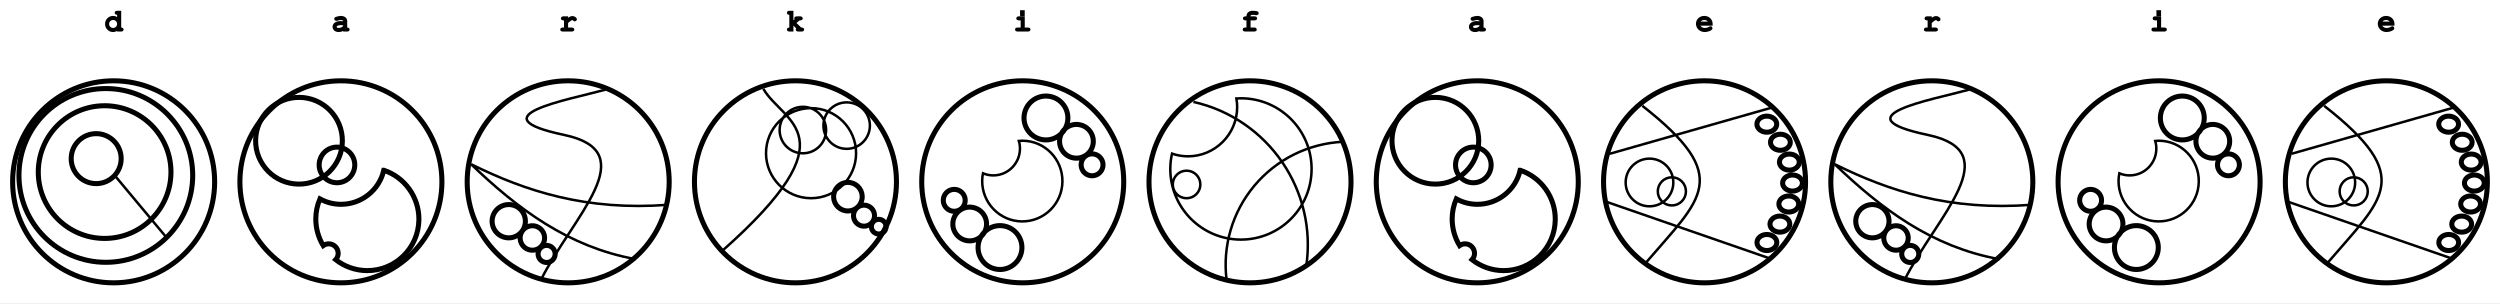
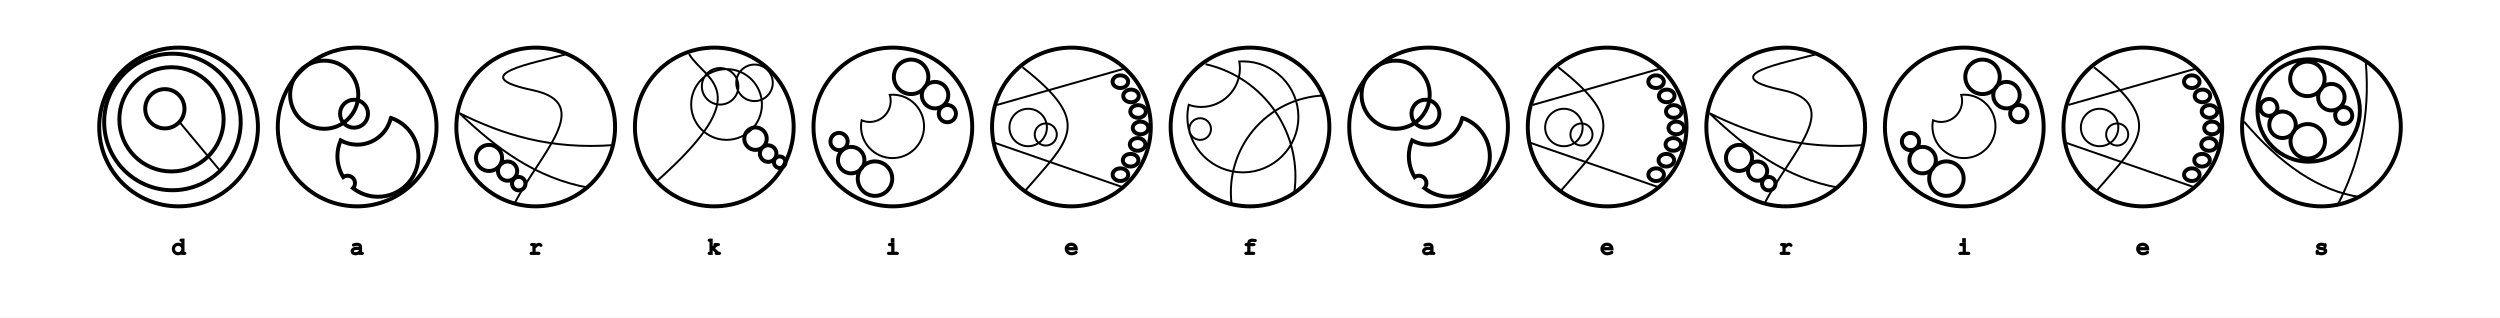
- <svg xmlns="http://www.w3.org/2000/svg" width="990" height="120" style="stroke:#000000;fill:transparent;">
-   <rect width="990" height="120" fill="#ffffff" stroke-width="0" />
+ <svg xmlns="http://www.w3.org/2000/svg" width="1260" height="160" style="stroke:#000000;fill:transparent;">
+   <rect width="1260" height="160" fill="#ffffff" stroke-width="0" />
  <g transform="matrix(1 0 0 1 0 0)">
-     <circle cx="45" cy="72" r="40" stroke-width="2" stroke="#000000" />
-     <path d="m 47.981,62.817 a 9.895,9.895 0 0 1 -9.895,9.895 9.895,9.895 0 0 1 -9.895,-9.895 9.895,9.895 0 0 1 9.895,-9.895 9.895,9.895 0 0 1 9.895,9.895 z m 19.721,5.327 a 26.272,26.272 0 0 1 -26.272,26.272 26.272,26.272 0 0 1 -26.272,-26.272 26.272,26.272 0 0 1 26.272,-26.272 26.272,26.272 0 0 1 26.272,26.272 z m 8.607,1.326 a 34.404,34.404 0 0 1 -34.404,34.404 34.404,34.404 0 0 1 -34.404,-34.404 34.404,34.404 0 0 1 34.404,-34.404 34.404,34.404 0 0 1 34.404,34.404 z" stroke-width="2" stroke="#000000" />
-     <path d="m 45.375,69.414 l 20.585,24.68" stroke-width="1" stroke="#000000" />
-     <text text-anchor="middle" fill="#000000" style="font: 1em courier, monospace;" x="45" y="12">d</text>
-     <circle cx="135" cy="72" r="40" stroke-width="2" stroke="#000000" />
-     <path d="m 135.572,55.893 a 17.173,17.173 0 0 1 -17.33,17.016 17.173,17.173 0 0 1 -17.016,-17.33 17.173,17.173 0 0 1 17.33,-17.016 17.173,17.173 0 0 1 17.016,17.33 z m 16.418,11.525 a 17.401,17.401 0 0 1 -17.102,13.49 17.401,17.401 0 0 1 -8.2,-2.146 20.415,20.415 0 0 0 -1.633,7.8 20.415,20.415 0 0 0 2.94,10.693 3.753,3.753 0 0 1 2.201,-0.694 3.753,3.753 0 0 1 3.719,3.786 3.753,3.753 0 0 1 -0.983,2.493 20.415,20.415 0 0 0 12.352,4.322 20.415,20.415 0 0 0 20.6,-20.227 20.415,20.415 0 0 0 -13.893,-19.518 z m -11.501,-2.04 a 7.051,7.051 0 0 1 -7.115,6.987 7.051,7.051 0 0 1 -6.987,-7.115 7.051,7.051 0 0 1 7.115,-6.987 7.051,7.051 0 0 1 6.987,7.115 z" stroke-width="2" stroke="#000000" />
-     <text text-anchor="middle" fill="#000000" style="font: 1em courier, monospace;" x="135" y="12">a</text>
-     <circle cx="225" cy="72" r="40" stroke-width="2" stroke="#000000" />
-     <path d="m 213.189,101.437 a 3.384,3.384 0 0 0 4.146,2.392 3.384,3.384 0 0 0 2.392,-4.146 3.384,3.384 0 0 0 -4.146,-2.392 3.384,3.384 0 0 0 -2.392,4.146 z m -7.056,-5.942 a 4.851,4.851 0 0 0 5.942,3.428 4.851,4.851 0 0 0 3.428,-5.942 4.851,4.851 0 0 0 -5.942,-3.428 4.851,4.851 0 0 0 -3.428,5.942 z m -11.032,-6.19 a 6.589,6.589 0 0 0 8.072,4.657 6.589,6.589 0 0 0 4.657,-8.072 6.589,6.589 0 0 0 -8.072,-4.657 6.589,6.589 0 0 0 -4.657,8.072 z" stroke-width="2" stroke="#000000" />
-     <path d="m 186.528,65.015 c 18.396,17.602 38.406,32.784 65.301,37.637 m -65.301,-37.637 c 21.673,10.731 45.692,18.551 78.008,16.084 m -24.724,-45.608 c -15.089,4.122 -51.574,10.534 -16.42,17.936 32.083,6.755 3.299,32.335 -9.291,57.614" stroke-width="1" stroke="#000000" />
-     <text text-anchor="middle" fill="#000000" style="font: 1em courier, monospace;" x="225" y="12">r</text>
-     <circle cx="315" cy="72" r="40" stroke-width="2" stroke="#000000" />
-     <path d="m 348.488,86.898 a 2.908,2.908 0 0 1 2.354,3.372 2.908,2.908 0 0 1 -3.372,2.354 2.908,2.908 0 0 1 -2.354,-3.372 2.908,2.908 0 0 1 3.372,-2.354 z m -5.609,-5.601 a 4.169,4.169 0 0 1 3.375,4.834 4.169,4.169 0 0 1 -4.834,3.375 4.169,4.169 0 0 1 -3.375,-4.834 4.169,4.169 0 0 1 4.834,-3.375 z m -6.116,-8.987 a 5.662,5.662 0 0 1 4.584,6.566 5.662,5.662 0 0 1 -6.566,4.584 5.662,5.662 0 0 1 -4.584,-6.566 5.662,5.662 0 0 1 6.566,-4.584 z" stroke-width="2" stroke="#000000" />
-     <path d="m 302.296,35.181 c 7.72,13.504 35.673,18.07 -16.15,64.031 m 58.334,-49.473 a 9.202,9.202 0 0 1 -9.202,9.202 9.202,9.202 0 0 1 -9.202,-9.202 9.202,9.202 0 0 1 9.202,-9.202 9.202,9.202 0 0 1 9.202,9.202 z m -17.344,1.763 a 9.202,9.202 0 0 1 -9.202,9.202 9.202,9.202 0 0 1 -9.202,-9.202 9.202,9.202 0 0 1 9.202,-9.202 9.202,9.202 0 0 1 9.202,9.202 z m 11.872,9.155 a 17.832,17.832 0 0 1 -17.832,17.832 17.832,17.832 0 0 1 -17.832,-17.832 17.832,17.832 0 0 1 17.832,-17.832 17.832,17.832 0 0 1 17.832,17.832 z" stroke-width="1" stroke="#000000" />
-     <text text-anchor="middle" fill="#000000" style="font: 1em courier, monospace;" x="315" y="12">k</text>
-     <circle cx="405" cy="72" r="40" stroke-width="2" stroke="#000000" />
-     <path d="m 378.59,75.048 a 4.343,4.343 0 0 0 -4.995,3.573 4.343,4.343 0 0 0 3.573,4.995 4.343,4.343 0 0 0 4.995,-3.573 4.343,4.343 0 0 0 -3.573,-4.995 z m 6.504,7.062 a 6.681,6.681 0 0 0 -7.685,5.497 6.681,6.681 0 0 0 5.497,7.685 6.681,6.681 0 0 0 7.685,-5.497 6.681,6.681 0 0 0 -5.497,-7.685 z m 12.325,7.351 a 8.686,8.686 0 0 0 -9.991,7.146 8.686,8.686 0 0 0 7.146,9.991 8.686,8.686 0 0 0 9.991,-7.146 8.686,8.686 0 0 0 -7.146,-9.991 z m 34.366,-19.899 a 4.343,4.343 0 0 0 4.966,-3.613 4.343,4.343 0 0 0 -3.613,-4.966 4.343,4.343 0 0 0 -4.966,3.613 4.343,4.343 0 0 0 3.613,4.966 z m -6.56,-7.009 a 6.681,6.681 0 0 0 7.641,-5.559 6.681,6.681 0 0 0 -5.559,-7.641 6.681,6.681 0 0 0 -7.641,5.559 6.681,6.681 0 0 0 5.559,7.641 z m -12.384,-7.251 a 8.686,8.686 0 0 0 9.933,-7.227 8.686,8.686 0 0 0 -7.227,-9.933 8.686,8.686 0 0 0 -9.933,7.227 8.686,8.686 0 0 0 7.227,9.933 z" stroke-width="2" stroke="#000000" />
-     <path d="m 405.018,55.721 c -0.521,-4.731914893617021e-4 -1.042,0.025 -1.561,0.076 0.306,1.022 0.458,2.085 0.45,3.153 -0.067,5.873 -4.856,10.579 -10.695,10.51 -1.36,-0.018 -2.704,-0.3 -3.958,-0.83 -0.189,0.95 -0.292,1.916 -0.307,2.884 -0.102,8.825 6.929,16.063 15.703,16.166 8.774,0.102 15.969,-6.969 16.071,-15.794 0.102,-8.825 -6.928,-16.063 -15.702,-16.166 z" stroke-width="1" stroke="#000000" />
-     <text text-anchor="middle" fill="#000000" style="font: 1em courier, monospace;" x="405" y="12">i</text>
-     <circle cx="495" cy="72" r="40" stroke-width="2" stroke="#000000" />
-     <path d="m 485.749,111.035 a 48.746,48.746 0 0 1 11.009,-37.528 48.746,48.746 0 0 1 35.046,-17.359 m -56.464,16.895 a 5.459,5.459 0 0 1 -5.459,5.459 5.459,5.459 0 0 1 -5.459,-5.459 5.459,5.459 0 0 1 5.459,-5.459 5.459,5.459 0 0 1 5.459,5.459 z m 16.073,-34.119 a 27.978,27.978 0 0 0 -1.803,0.063 19.505,19.505 0 0 1 0.306,3.415 19.505,19.505 0 0 1 -19.505,19.504 19.505,19.505 0 0 1 -6.291,-1.063 27.978,27.978 0 0 0 -0.685,6.059 27.978,27.978 0 0 0 27.978,27.978 27.978,27.978 0 0 0 27.977,-27.978 27.978,27.978 0 0 0 -27.977,-27.977 z m -18.815,1.428 a 58.061,58.061 0 0 1 44.659,65.223" stroke-width="1" stroke="#000000" />
-     <text text-anchor="middle" fill="#000000" style="font: 1em courier, monospace;" x="495" y="12">f</text>
-     <circle cx="585" cy="72" r="40" stroke-width="2" stroke="#000000" />
-     <path d="m 585.572,55.893 a 17.173,17.173 0 0 1 -17.33,17.016 17.173,17.173 0 0 1 -17.016,-17.33 17.173,17.173 0 0 1 17.33,-17.016 17.173,17.173 0 0 1 17.016,17.33 z m 16.418,11.525 a 17.401,17.401 0 0 1 -17.102,13.49 17.401,17.401 0 0 1 -8.2,-2.146 20.415,20.415 0 0 0 -1.633,7.8 20.415,20.415 0 0 0 2.94,10.693 3.753,3.753 0 0 1 2.201,-0.694 3.753,3.753 0 0 1 3.719,3.786 3.753,3.753 0 0 1 -0.983,2.493 20.415,20.415 0 0 0 12.352,4.322 20.415,20.415 0 0 0 20.6,-20.227 20.415,20.415 0 0 0 -13.893,-19.518 z m -11.501,-2.04 a 7.051,7.051 0 0 1 -7.115,6.987 7.051,7.051 0 0 1 -6.987,-7.115 7.051,7.051 0 0 1 7.115,-6.987 7.051,7.051 0 0 1 6.987,7.115 z" stroke-width="2" stroke="#000000" />
-     <text text-anchor="middle" fill="#000000" style="font: 1em courier, monospace;" x="585" y="12">a</text>
-     <circle cx="675" cy="72" r="40" stroke-width="2" stroke="#000000" />
-     <path d="m 708.755,88.748 a 3.924,3.184 0 0 1 -3.924,3.184 3.924,3.184 0 0 1 -3.924,-3.184 3.924,3.184 0 0 1 3.924,-3.184 3.924,3.184 0 0 1 3.924,3.184 z m 3.526,-7.961 a 3.924,3.184 0 0 1 -3.924,3.184 3.924,3.184 0 0 1 -3.924,-3.184 3.924,3.184 0 0 1 3.924,-3.184 3.924,3.184 0 0 1 3.924,3.184 z m 1.479,-8.302 a 3.924,3.184 0 0 1 -3.924,3.184 3.924,3.184 0 0 1 -3.924,-3.184 3.924,3.184 0 0 1 3.924,-3.184 3.924,3.184 0 0 1 3.924,3.184 z m -1.251,-8.302 a 3.924,3.184 0 0 1 -3.924,3.184 3.924,3.184 0 0 1 -3.924,-3.184 3.924,3.184 0 0 1 3.924,-3.184 3.924,3.184 0 0 1 3.924,3.184 z m -3.548,-7.843 a 3.924,3.184 0 0 1 -3.924,3.184 3.924,3.184 0 0 1 -3.924,-3.184 3.924,3.184 0 0 1 3.924,-3.184 3.924,3.184 0 0 1 3.924,3.184 z m -5.345,39.692 a 3.924,3.184 0 0 1 -3.924,3.184 3.924,3.184 0 0 1 -3.924,-3.184 3.924,3.184 0 0 1 3.924,-3.184 3.924,3.184 0 0 1 3.924,3.184 z m -0.035,-46.862 a 3.924,3.184 0 0 1 -3.924,3.184 3.924,3.184 0 0 1 -3.924,-3.184 3.924,3.184 0 0 1 3.924,-3.184 3.924,3.184 0 0 1 3.924,3.184 z" stroke-width="2" stroke="#000000" />
-     <path d="m 667.632,75.783 a 5.573,5.573 0 0 1 -5.573,5.573 5.573,5.573 0 0 1 -5.573,-5.573 5.573,5.573 0 0 1 5.573,-5.573 5.573,5.573 0 0 1 5.573,5.573 z m -4.995,-3.526 a 9.44,9.44 0 0 1 -9.44,9.44 9.44,9.44 0 0 1 -9.44,-9.44 9.44,9.44 0 0 1 9.44,-9.44 9.44,9.44 0 0 1 9.44,9.44 z m -26.272,7.734 65.282,22.633 m -64.145,-41.74 64.258,-18.311 m -51.407,-0.682 c 36.277,28.427 23.391,36.47 1.365,62.211" stroke-width="1" stroke="#000000" />
-     <text text-anchor="middle" fill="#000000" style="font: 1em courier, monospace;" x="675" y="12">e</text>
-     <circle cx="765" cy="72" r="40" stroke-width="2" stroke="#000000" />
-     <path d="m 753.189,101.437 a 3.384,3.384 0 0 0 4.146,2.392 3.384,3.384 0 0 0 2.392,-4.146 3.384,3.384 0 0 0 -4.146,-2.392 3.384,3.384 0 0 0 -2.392,4.146 z m -7.056,-5.942 a 4.851,4.851 0 0 0 5.942,3.428 4.851,4.851 0 0 0 3.428,-5.942 4.851,4.851 0 0 0 -5.942,-3.428 4.851,4.851 0 0 0 -3.428,5.942 z m -11.032,-6.19 a 6.589,6.589 0 0 0 8.072,4.657 6.589,6.589 0 0 0 4.657,-8.072 6.589,6.589 0 0 0 -8.072,-4.657 6.589,6.589 0 0 0 -4.657,8.072 z" stroke-width="2" stroke="#000000" />
-     <path d="m 726.528,65.015 c 18.396,17.602 38.406,32.784 65.301,37.637 m -65.301,-37.637 c 21.673,10.731 45.692,18.551 78.008,16.084 m -24.724,-45.608 c -15.089,4.122 -51.574,10.534 -16.42,17.936 32.083,6.755 3.299,32.335 -9.291,57.614" stroke-width="1" stroke="#000000" />
-     <text text-anchor="middle" fill="#000000" style="font: 1em courier, monospace;" x="765" y="12">r</text>
-     <circle cx="855" cy="72" r="40" stroke-width="2" stroke="#000000" />
-     <path d="m 828.59,75.048 a 4.343,4.343 0 0 0 -4.995,3.573 4.343,4.343 0 0 0 3.573,4.995 4.343,4.343 0 0 0 4.995,-3.573 4.343,4.343 0 0 0 -3.573,-4.995 z m 6.504,7.062 a 6.681,6.681 0 0 0 -7.685,5.497 6.681,6.681 0 0 0 5.497,7.685 6.681,6.681 0 0 0 7.685,-5.497 6.681,6.681 0 0 0 -5.497,-7.685 z m 12.325,7.351 a 8.686,8.686 0 0 0 -9.991,7.146 8.686,8.686 0 0 0 7.146,9.991 8.686,8.686 0 0 0 9.991,-7.146 8.686,8.686 0 0 0 -7.146,-9.991 z m 34.366,-19.899 a 4.343,4.343 0 0 0 4.966,-3.613 4.343,4.343 0 0 0 -3.613,-4.966 4.343,4.343 0 0 0 -4.966,3.613 4.343,4.343 0 0 0 3.613,4.966 z m -6.56,-7.009 a 6.681,6.681 0 0 0 7.641,-5.559 6.681,6.681 0 0 0 -5.559,-7.641 6.681,6.681 0 0 0 -7.641,5.559 6.681,6.681 0 0 0 5.559,7.641 z m -12.384,-7.251 a 8.686,8.686 0 0 0 9.933,-7.227 8.686,8.686 0 0 0 -7.227,-9.933 8.686,8.686 0 0 0 -9.933,7.227 8.686,8.686 0 0 0 7.227,9.933 z" stroke-width="2" stroke="#000000" />
-     <path d="m 855.018,55.721 c -0.521,-4.731914893617021e-4 -1.042,0.025 -1.561,0.076 0.306,1.022 0.458,2.085 0.45,3.153 -0.067,5.873 -4.856,10.579 -10.695,10.51 -1.36,-0.018 -2.704,-0.3 -3.958,-0.83 -0.189,0.95 -0.292,1.916 -0.307,2.884 -0.102,8.825 6.929,16.063 15.703,16.166 8.774,0.102 15.969,-6.969 16.071,-15.794 0.102,-8.825 -6.928,-16.063 -15.702,-16.166 z" stroke-width="1" stroke="#000000" />
-     <text text-anchor="middle" fill="#000000" style="font: 1em courier, monospace;" x="855" y="12">i</text>
-     <circle cx="945" cy="72" r="40" stroke-width="2" stroke="#000000" />
-     <path d="m 978.755,88.748 a 3.924,3.184 0 0 1 -3.924,3.184 3.924,3.184 0 0 1 -3.924,-3.184 3.924,3.184 0 0 1 3.924,-3.184 3.924,3.184 0 0 1 3.924,3.184 z m 3.526,-7.961 a 3.924,3.184 0 0 1 -3.924,3.184 3.924,3.184 0 0 1 -3.924,-3.184 3.924,3.184 0 0 1 3.924,-3.184 3.924,3.184 0 0 1 3.924,3.184 z m 1.479,-8.302 a 3.924,3.184 0 0 1 -3.924,3.184 3.924,3.184 0 0 1 -3.924,-3.184 3.924,3.184 0 0 1 3.924,-3.184 3.924,3.184 0 0 1 3.924,3.184 z m -1.251,-8.302 a 3.924,3.184 0 0 1 -3.924,3.184 3.924,3.184 0 0 1 -3.924,-3.184 3.924,3.184 0 0 1 3.924,-3.184 3.924,3.184 0 0 1 3.924,3.184 z m -3.548,-7.843 a 3.924,3.184 0 0 1 -3.924,3.184 3.924,3.184 0 0 1 -3.924,-3.184 3.924,3.184 0 0 1 3.924,-3.184 3.924,3.184 0 0 1 3.924,3.184 z m -5.345,39.692 a 3.924,3.184 0 0 1 -3.924,3.184 3.924,3.184 0 0 1 -3.924,-3.184 3.924,3.184 0 0 1 3.924,-3.184 3.924,3.184 0 0 1 3.924,3.184 z m -0.035,-46.862 a 3.924,3.184 0 0 1 -3.924,3.184 3.924,3.184 0 0 1 -3.924,-3.184 3.924,3.184 0 0 1 3.924,-3.184 3.924,3.184 0 0 1 3.924,3.184 z" stroke-width="2" stroke="#000000" />
-     <path d="m 937.632,75.783 a 5.573,5.573 0 0 1 -5.573,5.573 5.573,5.573 0 0 1 -5.573,-5.573 5.573,5.573 0 0 1 5.573,-5.573 5.573,5.573 0 0 1 5.573,5.573 z m -4.995,-3.526 a 9.44,9.44 0 0 1 -9.44,9.44 9.44,9.44 0 0 1 -9.44,-9.44 9.44,9.44 0 0 1 9.44,-9.44 9.44,9.44 0 0 1 9.44,9.44 z m -26.272,7.734 65.282,22.633 m -64.145,-41.74 64.258,-18.311 m -51.407,-0.682 c 36.277,28.427 23.391,36.47 1.365,62.211" stroke-width="1" stroke="#000000" />
-     <text text-anchor="middle" fill="#000000" style="font: 1em courier, monospace;" x="945" y="12">e</text>
+     <circle cx="90" cy="64" r="40" stroke-width="2" stroke="#000000" />
+     <path d="m 92.981,54.817 a 9.895,9.895 0 0 1 -9.895,9.895 9.895,9.895 0 0 1 -9.895,-9.895 9.895,9.895 0 0 1 9.895,-9.895 9.895,9.895 0 0 1 9.895,9.895 z m 19.721,5.327 a 26.272,26.272 0 0 1 -26.272,26.272 26.272,26.272 0 0 1 -26.272,-26.272 26.272,26.272 0 0 1 26.272,-26.272 26.272,26.272 0 0 1 26.272,26.272 z m 8.607,1.326 a 34.404,34.404 0 0 1 -34.404,34.404 34.404,34.404 0 0 1 -34.404,-34.404 34.404,34.404 0 0 1 34.404,-34.404 34.404,34.404 0 0 1 34.404,34.404 z" stroke-width="2" stroke="#000000" />
+     <path d="m 90.375,61.414 l 20.585,24.68" stroke-width="1" stroke="#000000" />
+     <text text-anchor="middle" fill="#000000" style="font: 1em courier, monospace;" x="90" y="128">d</text>
+     <circle cx="180" cy="64" r="40" stroke-width="2" stroke="#000000" />
+     <path d="m 180.572,47.893 a 17.173,17.173 0 0 1 -17.33,17.016 17.173,17.173 0 0 1 -17.016,-17.33 17.173,17.173 0 0 1 17.33,-17.016 17.173,17.173 0 0 1 17.016,17.33 z m 16.418,11.525 a 17.401,17.401 0 0 1 -17.102,13.49 17.401,17.401 0 0 1 -8.2,-2.146 20.415,20.415 0 0 0 -1.633,7.8 20.415,20.415 0 0 0 2.94,10.693 3.753,3.753 0 0 1 2.201,-0.694 3.753,3.753 0 0 1 3.719,3.786 3.753,3.753 0 0 1 -0.983,2.493 20.415,20.415 0 0 0 12.352,4.322 20.415,20.415 0 0 0 20.6,-20.227 20.415,20.415 0 0 0 -13.893,-19.518 z m -11.501,-2.04 a 7.051,7.051 0 0 1 -7.115,6.987 7.051,7.051 0 0 1 -6.987,-7.115 7.051,7.051 0 0 1 7.115,-6.987 7.051,7.051 0 0 1 6.987,7.115 z" stroke-width="2" stroke="#000000" />
+     <text text-anchor="middle" fill="#000000" style="font: 1em courier, monospace;" x="180" y="128">a</text>
+     <circle cx="270" cy="64" r="40" stroke-width="2" stroke="#000000" />
+     <path d="m 258.189,93.437 a 3.384,3.384 0 0 0 4.146,2.392 3.384,3.384 0 0 0 2.392,-4.146 3.384,3.384 0 0 0 -4.146,-2.392 3.384,3.384 0 0 0 -2.392,4.146 z m -7.056,-5.942 a 4.851,4.851 0 0 0 5.942,3.428 4.851,4.851 0 0 0 3.428,-5.942 4.851,4.851 0 0 0 -5.942,-3.428 4.851,4.851 0 0 0 -3.428,5.942 z m -11.032,-6.19 a 6.589,6.589 0 0 0 8.072,4.657 6.589,6.589 0 0 0 4.657,-8.072 6.589,6.589 0 0 0 -8.072,-4.657 6.589,6.589 0 0 0 -4.657,8.072 z" stroke-width="2" stroke="#000000" />
+     <path d="m 231.528,57.015 c 18.396,17.602 38.406,32.784 65.301,37.637 m -65.301,-37.637 c 21.673,10.731 45.692,18.551 78.008,16.084 m -24.724,-45.608 c -15.089,4.122 -51.574,10.534 -16.42,17.936 32.083,6.755 3.299,32.335 -9.291,57.614" stroke-width="1" stroke="#000000" />
+     <text text-anchor="middle" fill="#000000" style="font: 1em courier, monospace;" x="270" y="128">r</text>
+     <circle cx="360" cy="64" r="40" stroke-width="2" stroke="#000000" />
+     <path d="m 393.488,78.898 a 2.908,2.908 0 0 1 2.354,3.372 2.908,2.908 0 0 1 -3.372,2.354 2.908,2.908 0 0 1 -2.354,-3.372 2.908,2.908 0 0 1 3.372,-2.354 z m -5.609,-5.601 a 4.169,4.169 0 0 1 3.375,4.834 4.169,4.169 0 0 1 -4.834,3.375 4.169,4.169 0 0 1 -3.375,-4.834 4.169,4.169 0 0 1 4.834,-3.375 z m -6.116,-8.987 a 5.662,5.662 0 0 1 4.584,6.566 5.662,5.662 0 0 1 -6.566,4.584 5.662,5.662 0 0 1 -4.584,-6.566 5.662,5.662 0 0 1 6.566,-4.584 z" stroke-width="2" stroke="#000000" />
+     <path d="m 347.296,27.181 c 7.72,13.504 35.673,18.07 -16.15,64.031 m 58.334,-49.473 a 9.202,9.202 0 0 1 -9.202,9.202 9.202,9.202 0 0 1 -9.202,-9.202 9.202,9.202 0 0 1 9.202,-9.202 9.202,9.202 0 0 1 9.202,9.202 z m -17.344,1.763 a 9.202,9.202 0 0 1 -9.202,9.202 9.202,9.202 0 0 1 -9.202,-9.202 9.202,9.202 0 0 1 9.202,-9.202 9.202,9.202 0 0 1 9.202,9.202 z m 11.872,9.155 a 17.832,17.832 0 0 1 -17.832,17.832 17.832,17.832 0 0 1 -17.832,-17.832 17.832,17.832 0 0 1 17.832,-17.832 17.832,17.832 0 0 1 17.832,17.832 z" stroke-width="1" stroke="#000000" />
+     <text text-anchor="middle" fill="#000000" style="font: 1em courier, monospace;" x="360" y="128">k</text>
+     <circle cx="450" cy="64" r="40" stroke-width="2" stroke="#000000" />
+     <path d="m 423.59,67.048 a 4.343,4.343 0 0 0 -4.995,3.573 4.343,4.343 0 0 0 3.573,4.995 4.343,4.343 0 0 0 4.995,-3.573 4.343,4.343 0 0 0 -3.573,-4.995 z m 6.504,7.062 a 6.681,6.681 0 0 0 -7.685,5.497 6.681,6.681 0 0 0 5.497,7.685 6.681,6.681 0 0 0 7.685,-5.497 6.681,6.681 0 0 0 -5.497,-7.685 z m 12.325,7.351 a 8.686,8.686 0 0 0 -9.991,7.146 8.686,8.686 0 0 0 7.146,9.991 8.686,8.686 0 0 0 9.991,-7.146 8.686,8.686 0 0 0 -7.146,-9.991 z m 34.366,-19.899 a 4.343,4.343 0 0 0 4.966,-3.613 4.343,4.343 0 0 0 -3.613,-4.966 4.343,4.343 0 0 0 -4.966,3.613 4.343,4.343 0 0 0 3.613,4.966 z m -6.56,-7.009 a 6.681,6.681 0 0 0 7.641,-5.559 6.681,6.681 0 0 0 -5.559,-7.641 6.681,6.681 0 0 0 -7.641,5.559 6.681,6.681 0 0 0 5.559,7.641 z m -12.384,-7.251 a 8.686,8.686 0 0 0 9.933,-7.227 8.686,8.686 0 0 0 -7.227,-9.933 8.686,8.686 0 0 0 -9.933,7.227 8.686,8.686 0 0 0 7.227,9.933 z" stroke-width="2" stroke="#000000" />
+     <path d="m 450.018,47.721 c -0.521,-4.731914893617021e-4 -1.042,0.025 -1.561,0.076 0.306,1.022 0.458,2.085 0.45,3.153 -0.067,5.873 -4.856,10.579 -10.695,10.51 -1.36,-0.018 -2.704,-0.3 -3.958,-0.83 -0.189,0.95 -0.292,1.916 -0.307,2.884 -0.102,8.825 6.929,16.063 15.703,16.166 8.774,0.102 15.969,-6.969 16.071,-15.794 0.102,-8.825 -6.928,-16.063 -15.702,-16.166 z" stroke-width="1" stroke="#000000" />
+     <text text-anchor="middle" fill="#000000" style="font: 1em courier, monospace;" x="450" y="128">i</text>
+     <circle cx="540" cy="64" r="40" stroke-width="2" stroke="#000000" />
+     <path d="m 573.755,80.748 a 3.924,3.184 0 0 1 -3.924,3.184 3.924,3.184 0 0 1 -3.924,-3.184 3.924,3.184 0 0 1 3.924,-3.184 3.924,3.184 0 0 1 3.924,3.184 z m 3.526,-7.961 a 3.924,3.184 0 0 1 -3.924,3.184 3.924,3.184 0 0 1 -3.924,-3.184 3.924,3.184 0 0 1 3.924,-3.184 3.924,3.184 0 0 1 3.924,3.184 z m 1.479,-8.302 a 3.924,3.184 0 0 1 -3.924,3.184 3.924,3.184 0 0 1 -3.924,-3.184 3.924,3.184 0 0 1 3.924,-3.184 3.924,3.184 0 0 1 3.924,3.184 z m -1.251,-8.302 a 3.924,3.184 0 0 1 -3.924,3.184 3.924,3.184 0 0 1 -3.924,-3.184 3.924,3.184 0 0 1 3.924,-3.184 3.924,3.184 0 0 1 3.924,3.184 z m -3.548,-7.843 a 3.924,3.184 0 0 1 -3.924,3.184 3.924,3.184 0 0 1 -3.924,-3.184 3.924,3.184 0 0 1 3.924,-3.184 3.924,3.184 0 0 1 3.924,3.184 z m -5.345,39.692 a 3.924,3.184 0 0 1 -3.924,3.184 3.924,3.184 0 0 1 -3.924,-3.184 3.924,3.184 0 0 1 3.924,-3.184 3.924,3.184 0 0 1 3.924,3.184 z m -0.035,-46.862 a 3.924,3.184 0 0 1 -3.924,3.184 3.924,3.184 0 0 1 -3.924,-3.184 3.924,3.184 0 0 1 3.924,-3.184 3.924,3.184 0 0 1 3.924,3.184 z" stroke-width="2" stroke="#000000" />
+     <path d="m 532.632,67.783 a 5.573,5.573 0 0 1 -5.573,5.573 5.573,5.573 0 0 1 -5.573,-5.573 5.573,5.573 0 0 1 5.573,-5.573 5.573,5.573 0 0 1 5.573,5.573 z m -4.995,-3.526 a 9.44,9.44 0 0 1 -9.44,9.44 9.44,9.44 0 0 1 -9.44,-9.44 9.44,9.44 0 0 1 9.44,-9.44 9.44,9.44 0 0 1 9.44,9.44 z m -26.272,7.734 65.282,22.633 m -64.145,-41.74 64.258,-18.311 m -51.407,-0.682 c 36.277,28.427 23.391,36.47 1.365,62.211" stroke-width="1" stroke="#000000" />
+     <text text-anchor="middle" fill="#000000" style="font: 1em courier, monospace;" x="540" y="128">e</text>
+     <circle cx="630" cy="64" r="40" stroke-width="2" stroke="#000000" />
+     <path d="m 620.749,103.035 a 48.746,48.746 0 0 1 11.009,-37.528 48.746,48.746 0 0 1 35.046,-17.359 m -56.464,16.895 a 5.459,5.459 0 0 1 -5.459,5.459 5.459,5.459 0 0 1 -5.459,-5.459 5.459,5.459 0 0 1 5.459,-5.459 5.459,5.459 0 0 1 5.459,5.459 z m 16.073,-34.119 a 27.978,27.978 0 0 0 -1.803,0.063 19.505,19.505 0 0 1 0.306,3.415 19.505,19.505 0 0 1 -19.505,19.504 19.505,19.505 0 0 1 -6.291,-1.063 27.978,27.978 0 0 0 -0.685,6.059 27.978,27.978 0 0 0 27.978,27.978 27.978,27.978 0 0 0 27.977,-27.978 27.978,27.978 0 0 0 -27.977,-27.977 z m -18.815,1.428 a 58.061,58.061 0 0 1 44.659,65.223" stroke-width="1" stroke="#000000" />
+     <text text-anchor="middle" fill="#000000" style="font: 1em courier, monospace;" x="630" y="128">f</text>
+     <circle cx="720" cy="64" r="40" stroke-width="2" stroke="#000000" />
+     <path d="m 720.572,47.893 a 17.173,17.173 0 0 1 -17.33,17.016 17.173,17.173 0 0 1 -17.016,-17.33 17.173,17.173 0 0 1 17.33,-17.016 17.173,17.173 0 0 1 17.016,17.33 z m 16.418,11.525 a 17.401,17.401 0 0 1 -17.102,13.49 17.401,17.401 0 0 1 -8.2,-2.146 20.415,20.415 0 0 0 -1.633,7.8 20.415,20.415 0 0 0 2.94,10.693 3.753,3.753 0 0 1 2.201,-0.694 3.753,3.753 0 0 1 3.719,3.786 3.753,3.753 0 0 1 -0.983,2.493 20.415,20.415 0 0 0 12.352,4.322 20.415,20.415 0 0 0 20.6,-20.227 20.415,20.415 0 0 0 -13.893,-19.518 z m -11.501,-2.04 a 7.051,7.051 0 0 1 -7.115,6.987 7.051,7.051 0 0 1 -6.987,-7.115 7.051,7.051 0 0 1 7.115,-6.987 7.051,7.051 0 0 1 6.987,7.115 z" stroke-width="2" stroke="#000000" />
+     <text text-anchor="middle" fill="#000000" style="font: 1em courier, monospace;" x="720" y="128">a</text>
+     <circle cx="810" cy="64" r="40" stroke-width="2" stroke="#000000" />
+     <path d="m 843.755,80.748 a 3.924,3.184 0 0 1 -3.924,3.184 3.924,3.184 0 0 1 -3.924,-3.184 3.924,3.184 0 0 1 3.924,-3.184 3.924,3.184 0 0 1 3.924,3.184 z m 3.526,-7.961 a 3.924,3.184 0 0 1 -3.924,3.184 3.924,3.184 0 0 1 -3.924,-3.184 3.924,3.184 0 0 1 3.924,-3.184 3.924,3.184 0 0 1 3.924,3.184 z m 1.479,-8.302 a 3.924,3.184 0 0 1 -3.924,3.184 3.924,3.184 0 0 1 -3.924,-3.184 3.924,3.184 0 0 1 3.924,-3.184 3.924,3.184 0 0 1 3.924,3.184 z m -1.251,-8.302 a 3.924,3.184 0 0 1 -3.924,3.184 3.924,3.184 0 0 1 -3.924,-3.184 3.924,3.184 0 0 1 3.924,-3.184 3.924,3.184 0 0 1 3.924,3.184 z m -3.548,-7.843 a 3.924,3.184 0 0 1 -3.924,3.184 3.924,3.184 0 0 1 -3.924,-3.184 3.924,3.184 0 0 1 3.924,-3.184 3.924,3.184 0 0 1 3.924,3.184 z m -5.345,39.692 a 3.924,3.184 0 0 1 -3.924,3.184 3.924,3.184 0 0 1 -3.924,-3.184 3.924,3.184 0 0 1 3.924,-3.184 3.924,3.184 0 0 1 3.924,3.184 z m -0.035,-46.862 a 3.924,3.184 0 0 1 -3.924,3.184 3.924,3.184 0 0 1 -3.924,-3.184 3.924,3.184 0 0 1 3.924,-3.184 3.924,3.184 0 0 1 3.924,3.184 z" stroke-width="2" stroke="#000000" />
+     <path d="m 802.632,67.783 a 5.573,5.573 0 0 1 -5.573,5.573 5.573,5.573 0 0 1 -5.573,-5.573 5.573,5.573 0 0 1 5.573,-5.573 5.573,5.573 0 0 1 5.573,5.573 z m -4.995,-3.526 a 9.44,9.44 0 0 1 -9.44,9.44 9.44,9.44 0 0 1 -9.44,-9.44 9.44,9.44 0 0 1 9.44,-9.44 9.44,9.44 0 0 1 9.44,9.44 z m -26.272,7.734 65.282,22.633 m -64.145,-41.74 64.258,-18.311 m -51.407,-0.682 c 36.277,28.427 23.391,36.47 1.365,62.211" stroke-width="1" stroke="#000000" />
+     <text text-anchor="middle" fill="#000000" style="font: 1em courier, monospace;" x="810" y="128">e</text>
+     <circle cx="900" cy="64" r="40" stroke-width="2" stroke="#000000" />
+     <path d="m 888.189,93.437 a 3.384,3.384 0 0 0 4.146,2.392 3.384,3.384 0 0 0 2.392,-4.146 3.384,3.384 0 0 0 -4.146,-2.392 3.384,3.384 0 0 0 -2.392,4.146 z m -7.056,-5.942 a 4.851,4.851 0 0 0 5.942,3.428 4.851,4.851 0 0 0 3.428,-5.942 4.851,4.851 0 0 0 -5.942,-3.428 4.851,4.851 0 0 0 -3.428,5.942 z m -11.032,-6.19 a 6.589,6.589 0 0 0 8.072,4.657 6.589,6.589 0 0 0 4.657,-8.072 6.589,6.589 0 0 0 -8.072,-4.657 6.589,6.589 0 0 0 -4.657,8.072 z" stroke-width="2" stroke="#000000" />
+     <path d="m 861.528,57.015 c 18.396,17.602 38.406,32.784 65.301,37.637 m -65.301,-37.637 c 21.673,10.731 45.692,18.551 78.008,16.084 m -24.724,-45.608 c -15.089,4.122 -51.574,10.534 -16.42,17.936 32.083,6.755 3.299,32.335 -9.291,57.614" stroke-width="1" stroke="#000000" />
+     <text text-anchor="middle" fill="#000000" style="font: 1em courier, monospace;" x="900" y="128">r</text>
+     <circle cx="990" cy="64" r="40" stroke-width="2" stroke="#000000" />
+     <path d="m 963.59,67.048 a 4.343,4.343 0 0 0 -4.995,3.573 4.343,4.343 0 0 0 3.573,4.995 4.343,4.343 0 0 0 4.995,-3.573 4.343,4.343 0 0 0 -3.573,-4.995 z m 6.504,7.062 a 6.681,6.681 0 0 0 -7.685,5.497 6.681,6.681 0 0 0 5.497,7.685 6.681,6.681 0 0 0 7.685,-5.497 6.681,6.681 0 0 0 -5.497,-7.685 z m 12.325,7.351 a 8.686,8.686 0 0 0 -9.991,7.146 8.686,8.686 0 0 0 7.146,9.991 8.686,8.686 0 0 0 9.991,-7.146 8.686,8.686 0 0 0 -7.146,-9.991 z m 34.366,-19.899 a 4.343,4.343 0 0 0 4.966,-3.613 4.343,4.343 0 0 0 -3.613,-4.966 4.343,4.343 0 0 0 -4.966,3.613 4.343,4.343 0 0 0 3.613,4.966 z m -6.56,-7.009 a 6.681,6.681 0 0 0 7.641,-5.559 6.681,6.681 0 0 0 -5.559,-7.641 6.681,6.681 0 0 0 -7.641,5.559 6.681,6.681 0 0 0 5.559,7.641 z m -12.384,-7.251 a 8.686,8.686 0 0 0 9.933,-7.227 8.686,8.686 0 0 0 -7.227,-9.933 8.686,8.686 0 0 0 -9.933,7.227 8.686,8.686 0 0 0 7.227,9.933 z" stroke-width="2" stroke="#000000" />
+     <path d="m 990.018,47.721 c -0.521,-4.731914893617021e-4 -1.042,0.025 -1.561,0.076 0.306,1.022 0.458,2.085 0.45,3.153 -0.067,5.873 -4.856,10.579 -10.695,10.51 -1.36,-0.018 -2.704,-0.3 -3.958,-0.83 -0.189,0.95 -0.292,1.916 -0.307,2.884 -0.102,8.825 6.929,16.063 15.703,16.166 8.774,0.102 15.969,-6.969 16.071,-15.794 0.102,-8.825 -6.928,-16.063 -15.702,-16.166 z" stroke-width="1" stroke="#000000" />
+     <text text-anchor="middle" fill="#000000" style="font: 1em courier, monospace;" x="990" y="128">i</text>
+     <circle cx="1080" cy="64" r="40" stroke-width="2" stroke="#000000" />
+     <path d="m 1113.755,80.748 a 3.924,3.184 0 0 1 -3.924,3.184 3.924,3.184 0 0 1 -3.924,-3.184 3.924,3.184 0 0 1 3.924,-3.184 3.924,3.184 0 0 1 3.924,3.184 z m 3.526,-7.961 a 3.924,3.184 0 0 1 -3.924,3.184 3.924,3.184 0 0 1 -3.924,-3.184 3.924,3.184 0 0 1 3.924,-3.184 3.924,3.184 0 0 1 3.924,3.184 z m 1.479,-8.302 a 3.924,3.184 0 0 1 -3.924,3.184 3.924,3.184 0 0 1 -3.924,-3.184 3.924,3.184 0 0 1 3.924,-3.184 3.924,3.184 0 0 1 3.924,3.184 z m -1.251,-8.302 a 3.924,3.184 0 0 1 -3.924,3.184 3.924,3.184 0 0 1 -3.924,-3.184 3.924,3.184 0 0 1 3.924,-3.184 3.924,3.184 0 0 1 3.924,3.184 z m -3.548,-7.843 a 3.924,3.184 0 0 1 -3.924,3.184 3.924,3.184 0 0 1 -3.924,-3.184 3.924,3.184 0 0 1 3.924,-3.184 3.924,3.184 0 0 1 3.924,3.184 z m -5.345,39.692 a 3.924,3.184 0 0 1 -3.924,3.184 3.924,3.184 0 0 1 -3.924,-3.184 3.924,3.184 0 0 1 3.924,-3.184 3.924,3.184 0 0 1 3.924,3.184 z m -0.035,-46.862 a 3.924,3.184 0 0 1 -3.924,3.184 3.924,3.184 0 0 1 -3.924,-3.184 3.924,3.184 0 0 1 3.924,-3.184 3.924,3.184 0 0 1 3.924,3.184 z" stroke-width="2" stroke="#000000" />
+     <path d="m 1072.632,67.783 a 5.573,5.573 0 0 1 -5.573,5.573 5.573,5.573 0 0 1 -5.573,-5.573 5.573,5.573 0 0 1 5.573,-5.573 5.573,5.573 0 0 1 5.573,5.573 z m -4.995,-3.526 a 9.44,9.44 0 0 1 -9.44,9.44 9.44,9.44 0 0 1 -9.44,-9.44 9.44,9.44 0 0 1 9.44,-9.44 9.44,9.44 0 0 1 9.44,9.44 z m -26.272,7.734 65.282,22.633 m -64.145,-41.74 64.258,-18.311 m -51.407,-0.682 c 36.277,28.427 23.391,36.47 1.365,62.211" stroke-width="1" stroke="#000000" />
+     <text text-anchor="middle" fill="#000000" style="font: 1em courier, monospace;" x="1080" y="128">e</text>
+     <circle cx="1170" cy="64" r="40" stroke-width="2" stroke="#000000" />
+     <path d="m 1139.206,53.685 c -0.2,2.39 1.576,4.49 3.966,4.69 2.39,0.2 4.49,-1.576 4.689,-3.966 -0.465,-6.453 -8.125,-5.368 -8.656,-0.723 z m 11.744,2.546 c -3.677,-0.307 -6.907,2.424 -7.215,6.102 -0.307,3.677 2.424,6.907 6.102,7.215 3.677,0.307 6.907,-2.424 7.215,-6.102 0.307,-3.677 -2.424,-6.907 -6.102,-7.215 z m 12.88,6.329 c -4.78,-0.4 -8.979,3.152 -9.379,7.932 -0.4,4.78 3.152,8.979 7.932,9.379 4.78,0.4 8.979,-3.152 9.379,-7.932 0.4,-4.78 -3.152,-8.979 -7.932,-9.379 z m 21.658,-3.582 c 0.374,-2.369 -1.244,-4.593 -3.613,-4.966 -2.369,-0.374 -4.593,1.244 -4.966,3.613 -0.007,6.47 7.712,5.946 8.58,1.353 z m -11.527,-3.396 c 3.645,0.575 7.066,-1.914 7.641,-5.559 0.575,-3.645 -1.914,-7.066 -5.559,-7.641 -3.645,-0.575 -7.066,1.914 -7.641,5.559 -0.575,3.645 1.914,7.066 5.559,7.641 z m -12.384,-7.251 c 4.738,0.747 9.185,-2.488 9.933,-7.227 0.747,-4.738 -2.488,-9.185 -7.227,-9.933 -4.738,-0.747 -9.185,2.488 -9.933,7.227 -0.747,4.738 2.488,9.185 7.227,9.933 z m 27.801,7.358 a 25.802,25.802 0 0 1 -25.802,25.802 25.802,25.802 0 0 1 -25.802,-25.802 25.802,25.802 0 0 1 25.802,-25.802 25.802,25.802 0 0 1 25.802,25.802 z" stroke-width="2" stroke="#000000" />
+     <path d="m 1130.965,61.277 c 18.023,21.104 37.417,35.013 58.868,38.119 v 0 0 m 2.493,-68.438 c 2.471,28.136 -3.455,51.873 -14.476,72.941" stroke-width="1" stroke="#000000" />
+     <text text-anchor="middle" fill="#000000" style="font: 1em courier, monospace;" x="1170" y="128">s</text>
  </g>
</svg>
